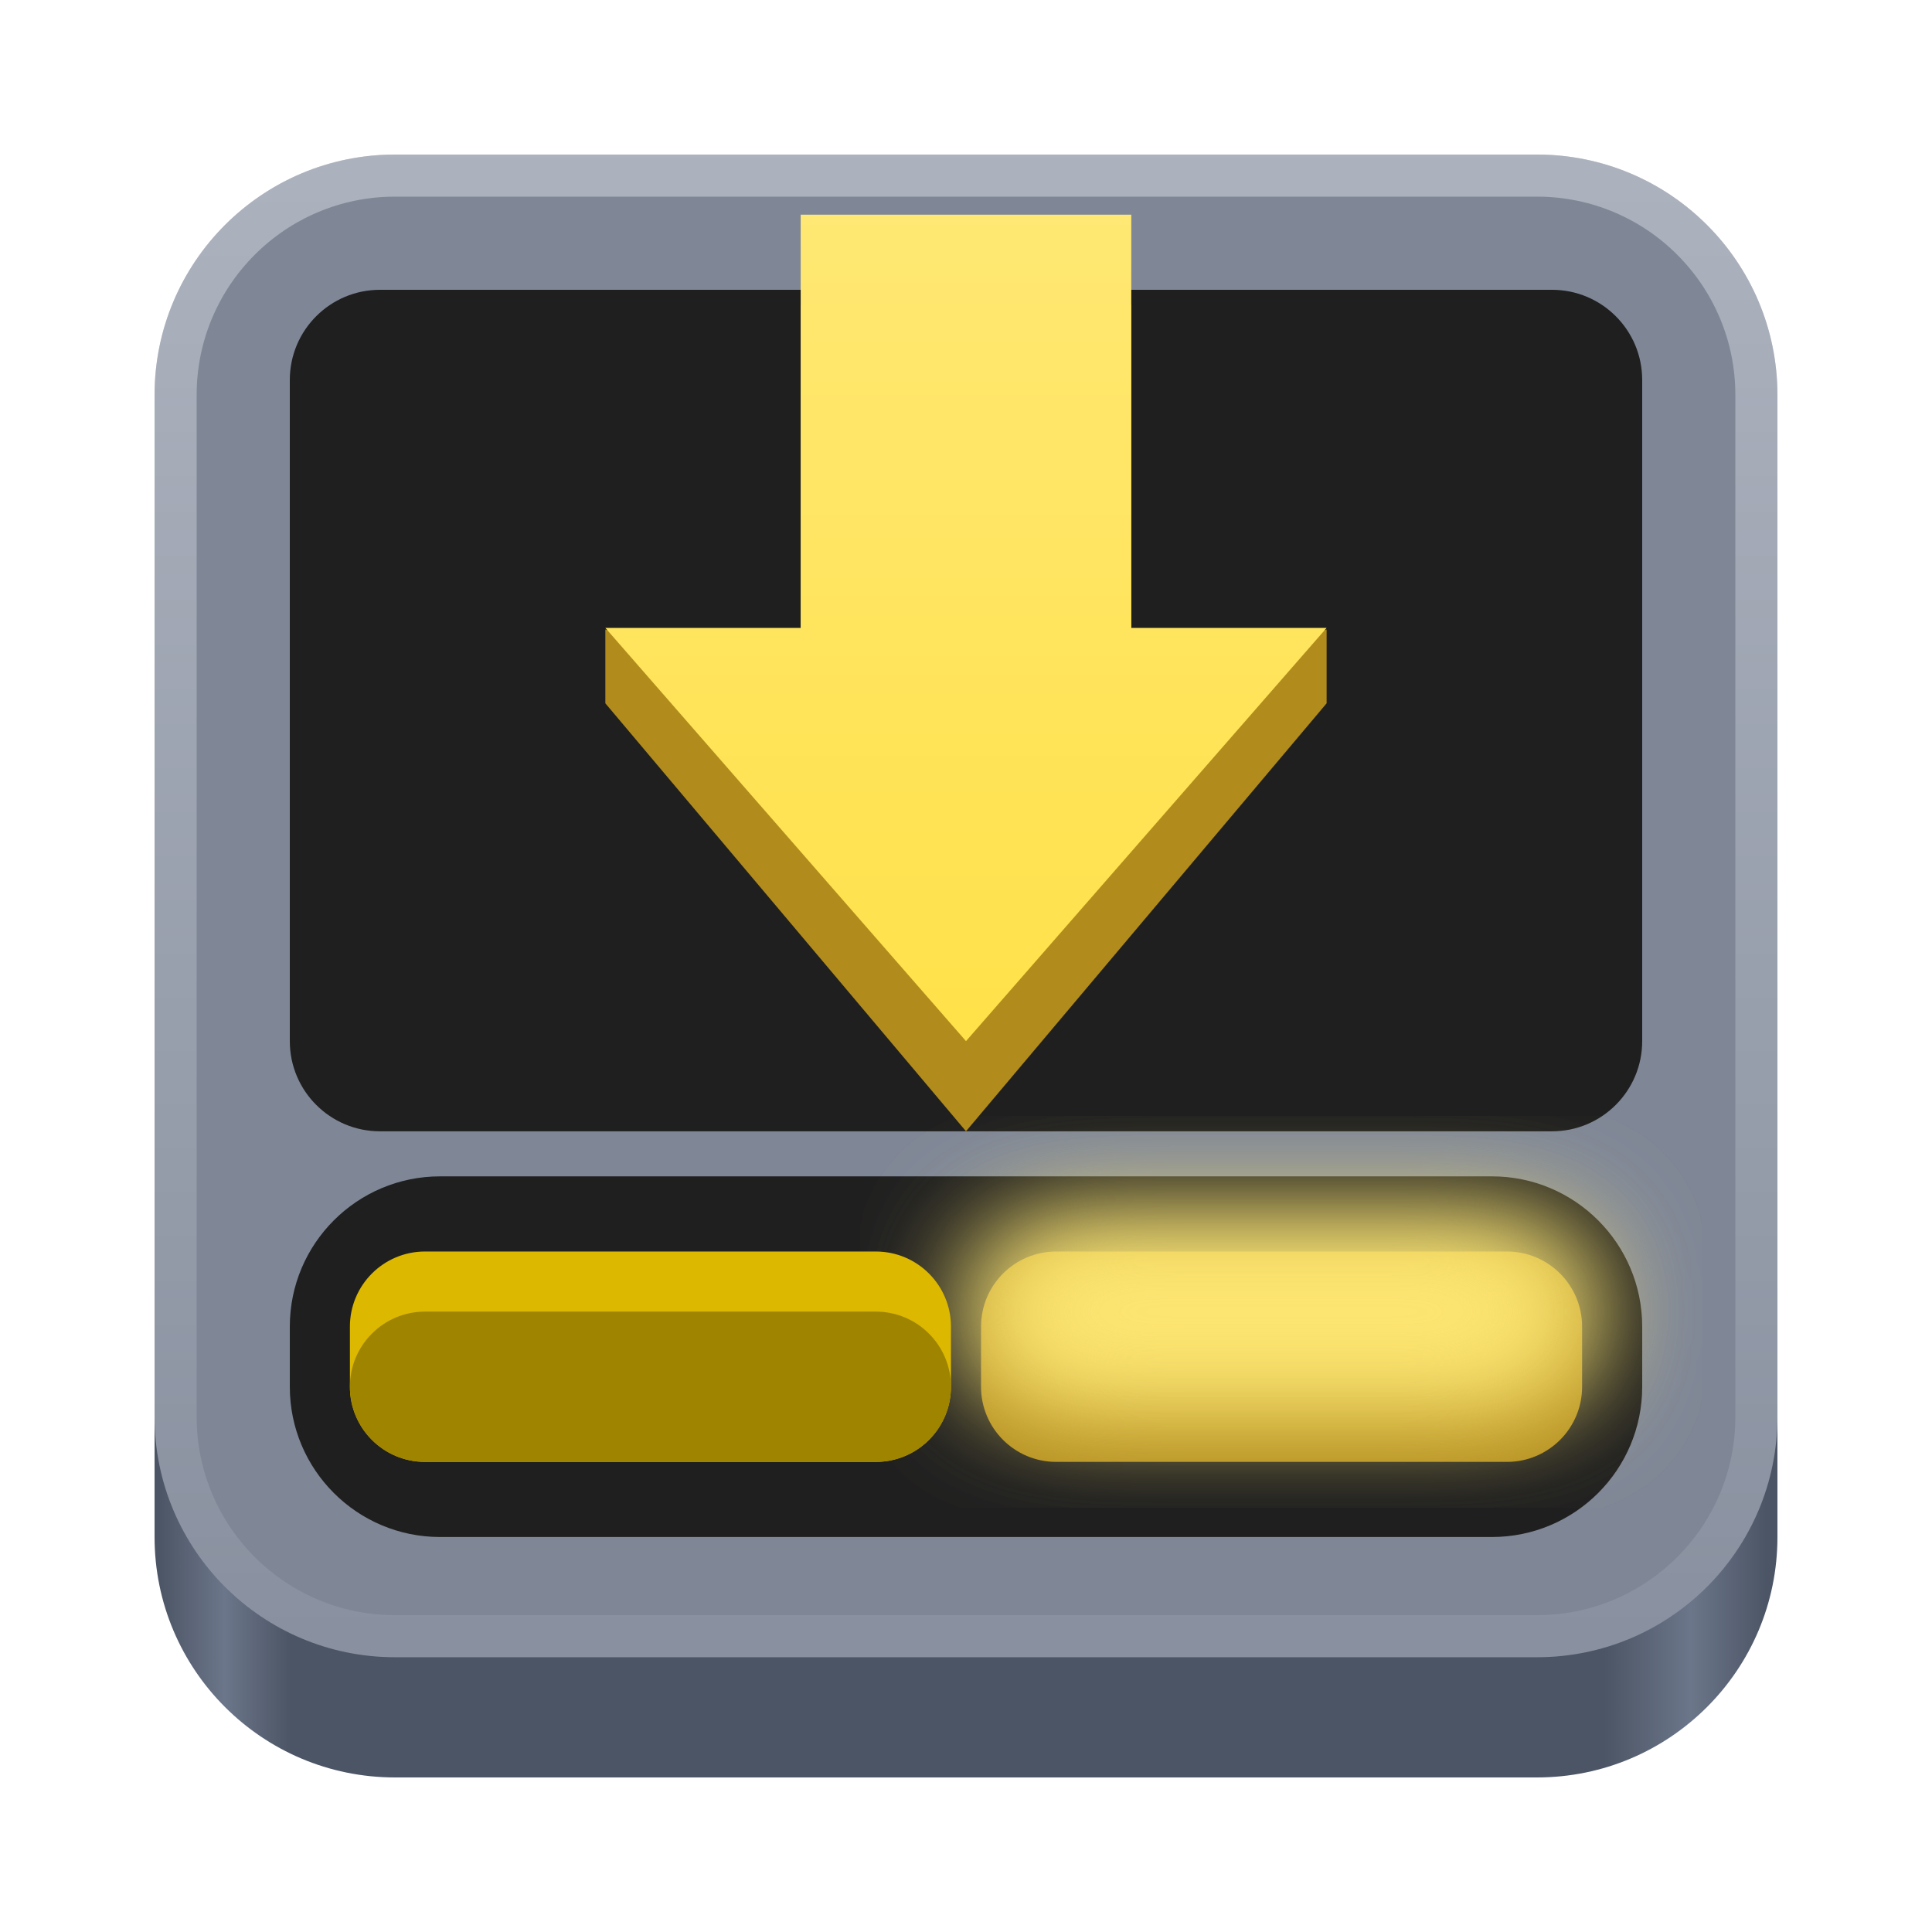
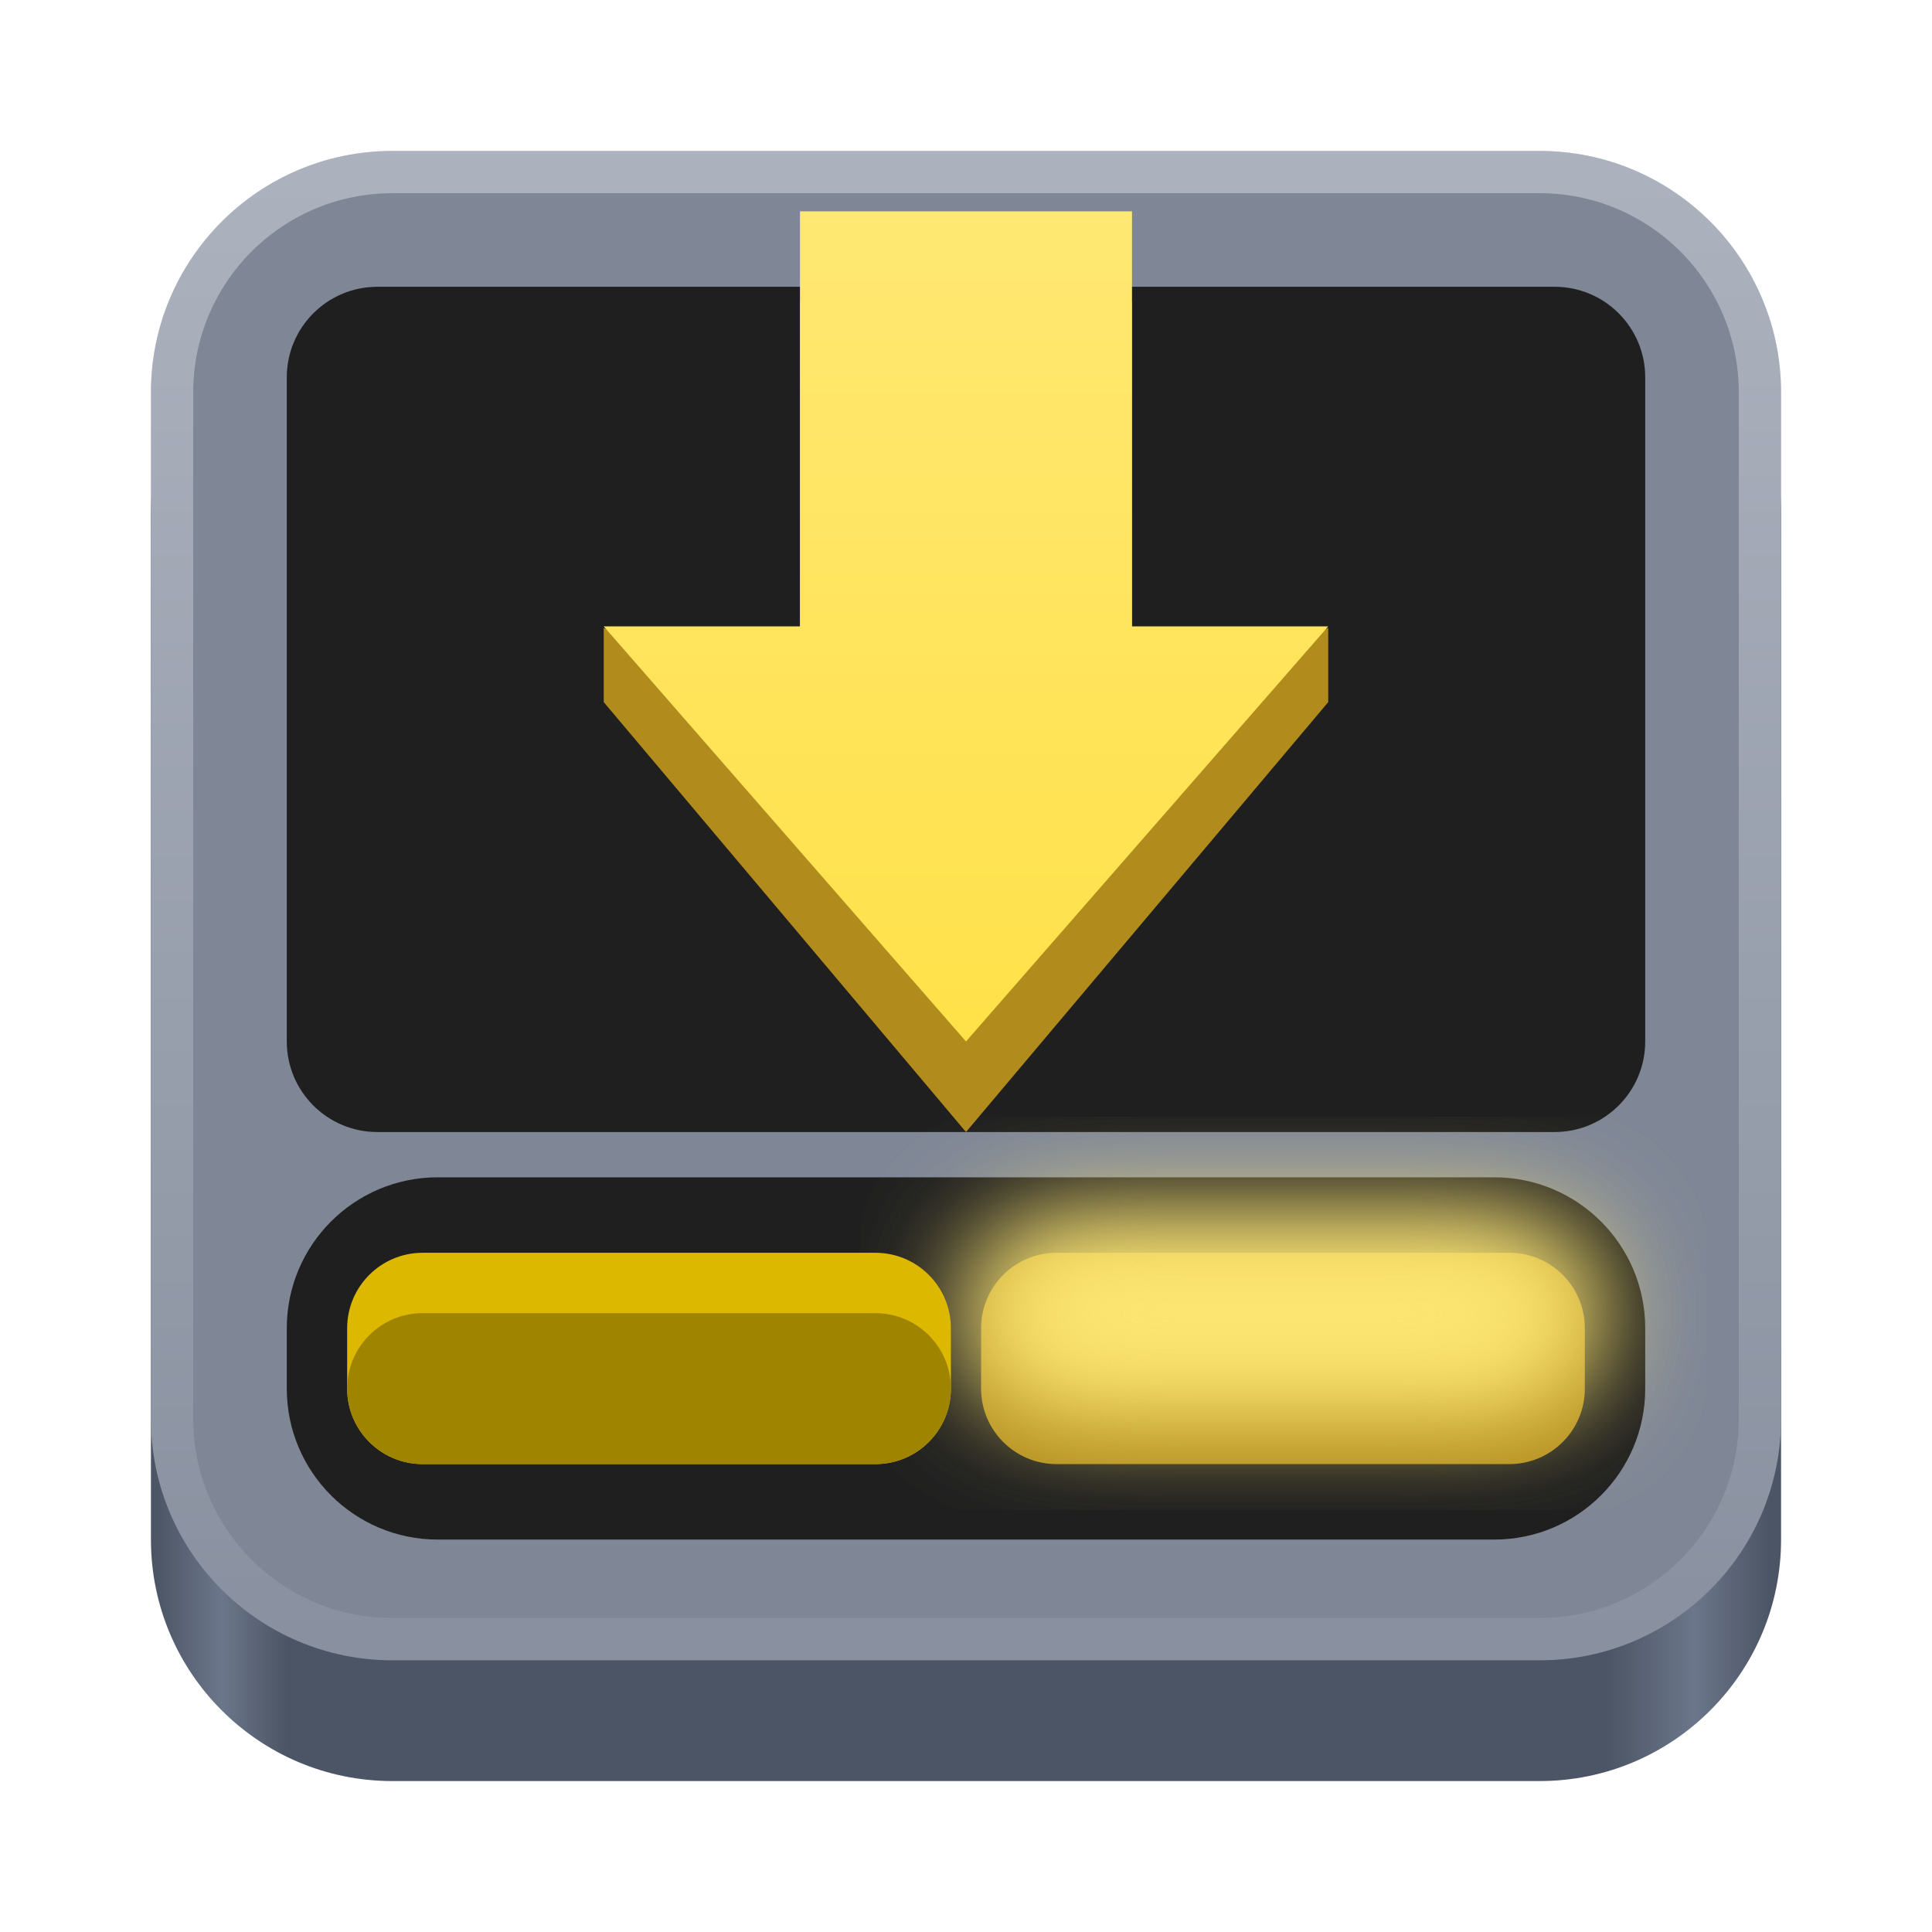
<svg xmlns="http://www.w3.org/2000/svg" width="64" height="64" viewBox="0 0 64 64" fill="none">
-   <rect x="5.12" y="9.102" width="53.76" height="49.778" rx="7.964" fill="url(#paint0_linear_2691_1024)" />
-   <rect x="5.12" y="5.12" width="53.76" height="49.778" rx="7.964" fill="#7F8797" />
-   <rect x="9.6" y="9.6" width="44.8" height="27.876" rx="2.987" fill="#1F1F1F" />
-   <rect width="44.8" height="11.947" rx="4.978" transform="matrix(1 0 0 -1 9.60007 50.9155)" fill="#1F1F1F" />
-   <rect x="5.817" y="5.817" width="52.366" height="48.384" rx="7.268" stroke="url(#paint1_linear_2691_1024)" stroke-width="1.394" style="mix-blend-mode:soft-light" />
-   <path d="M43.946 23.298L32 37.475L20.053 23.298L20.053 20.852L26.524 23.298L26.524 10.098L37.475 10.098L37.475 23.298L43.946 20.852L43.946 23.298Z" fill="#B18C1D" />
-   <path d="M43.946 20.8L32 34.489L20.053 20.8L26.524 20.8L26.524 7.111L37.475 7.111L37.475 20.8L43.946 20.8Z" fill="url(#paint2_linear_2691_1024)" />
-   <rect x="32.498" y="41.458" width="19.911" height="6.969" rx="2.489" fill="#B18C1D" />
-   <g filter="url(#filter0_f_2691_1024)">
-     <rect x="32.498" y="40.96" width="19.911" height="4.978" rx="2.489" fill="#FFE874" />
+   <rect x="5" y="9" width="54" height="50" rx="8" fill="url(#paint0_linear_2689_60600)" />
+   <rect x="5" y="5" width="54" height="50" rx="8" fill="#7F8797" />
+   <rect x="9.5" y="9.5" width="45" height="28" rx="3" fill="#1F1F1F" />
+   <rect width="45" height="12" rx="5" transform="matrix(1 0 0 -1 9.50012 51)" fill="#1F1F1F" />
+   <rect x="5.7" y="5.7" width="52.6" height="48.6" rx="7.3" stroke="url(#paint1_linear_2689_60600)" stroke-width="1.4" style="mix-blend-mode:soft-light" />
+   <path d="M43.999 23.259L32 37.5L20 23.259L20 20.803L26.5 23.259L26.5 10L37.499 10L37.499 23.259L43.999 20.803L43.999 23.259Z" fill="#B18C1D" />
+   <path d="M43.999 20.75L32 34.5L20 20.75L26.5 20.75L26.5 7L37.499 7L37.499 20.75L43.999 20.75Z" fill="url(#paint2_linear_2689_60600)" />
+   <rect x="32.5" y="41.5" width="20" height="7" rx="2.5" fill="#B18C1D" />
+   <g filter="url(#filter0_f_2689_60600)">
+     <rect x="32.5" y="41" width="20" height="5" rx="2.5" fill="#FFE874" />
  </g>
-   <g filter="url(#filter1_f_2691_1024)">
-     <rect x="32.498" y="40.96" width="19.911" height="4.978" rx="2.489" fill="#FFE874" />
+   <g filter="url(#filter1_f_2689_60600)">
+     <rect x="32.5" y="41" width="20" height="5" rx="2.5" fill="#FFE874" />
  </g>
-   <rect x="11.591" y="41.458" width="19.911" height="6.969" rx="2.489" fill="#DDB800" />
-   <rect x="11.591" y="43.449" width="19.911" height="4.978" rx="2.489" fill="#9F8400" />
+   <rect x="11.5" y="41.5" width="20" height="7" rx="2.5" fill="#DDB800" />
+   <rect x="11.5" y="43.5" width="20" height="5" rx="2.5" fill="#9F8400" />
  <defs>
-     <filter id="filter0_f_2691_1024" x="28.516" y="36.978" width="27.875" height="12.942" filterUnits="userSpaceOnUse" color-interpolation-filters="sRGB">
+     <filter id="filter0_f_2689_60600" x="28.5" y="37" width="28" height="13" filterUnits="userSpaceOnUse" color-interpolation-filters="sRGB">
      <feFlood flood-opacity="0" result="BackgroundImageFix" />
      <feBlend mode="normal" in="SourceGraphic" in2="BackgroundImageFix" result="shape" />
-       <feGaussianBlur stdDeviation="1.991" result="effect1_foregroundBlur_2691_1024" />
+       <feGaussianBlur stdDeviation="2" result="effect1_foregroundBlur_2689_60600" />
    </filter>
-     <filter id="filter1_f_2691_1024" x="28.516" y="36.978" width="27.875" height="12.942" filterUnits="userSpaceOnUse" color-interpolation-filters="sRGB">
+     <filter id="filter1_f_2689_60600" x="28.5" y="37" width="28" height="13" filterUnits="userSpaceOnUse" color-interpolation-filters="sRGB">
      <feFlood flood-opacity="0" result="BackgroundImageFix" />
      <feBlend mode="normal" in="SourceGraphic" in2="BackgroundImageFix" result="shape" />
-       <feGaussianBlur stdDeviation="1.991" result="effect1_foregroundBlur_2691_1024" />
+       <feGaussianBlur stdDeviation="2" result="effect1_foregroundBlur_2689_60600" />
    </filter>
-     <linearGradient id="paint0_linear_2691_1024" x1="5.253" y1="58.051" x2="58.523" y2="58.051" gradientUnits="userSpaceOnUse">
+     <linearGradient id="paint0_linear_2689_60600" x1="5.133" y1="58.167" x2="58.641" y2="58.167" gradientUnits="userSpaceOnUse">
      <stop stop-color="#4C5565" />
      <stop offset="0.041" stop-color="#6B768A" />
      <stop offset="0.082" stop-color="#4C5565" />
      <stop offset="0.899" stop-color="#4C5565" />
      <stop offset="0.953" stop-color="#6B768A" />
      <stop offset="1" stop-color="#4C5565" />
    </linearGradient>
-     <linearGradient id="paint1_linear_2691_1024" x1="32" y1="1.138" x2="32" y2="60.871" gradientUnits="userSpaceOnUse">
+     <linearGradient id="paint1_linear_2689_60600" x1="32" y1="1" x2="32" y2="61" gradientUnits="userSpaceOnUse">
      <stop stop-color="white" stop-opacity="0.9" />
      <stop offset="1" stop-color="white" stop-opacity="0.1" />
    </linearGradient>
-     <linearGradient id="paint2_linear_2691_1024" x1="32" y1="34.978" x2="32" y2="7.111" gradientUnits="userSpaceOnUse">
+     <linearGradient id="paint2_linear_2689_60600" x1="32" y1="34.991" x2="32" y2="7" gradientUnits="userSpaceOnUse">
      <stop stop-color="#FFE148" />
      <stop offset="1" stop-color="#FFE873" />
    </linearGradient>
  </defs>
</svg>
